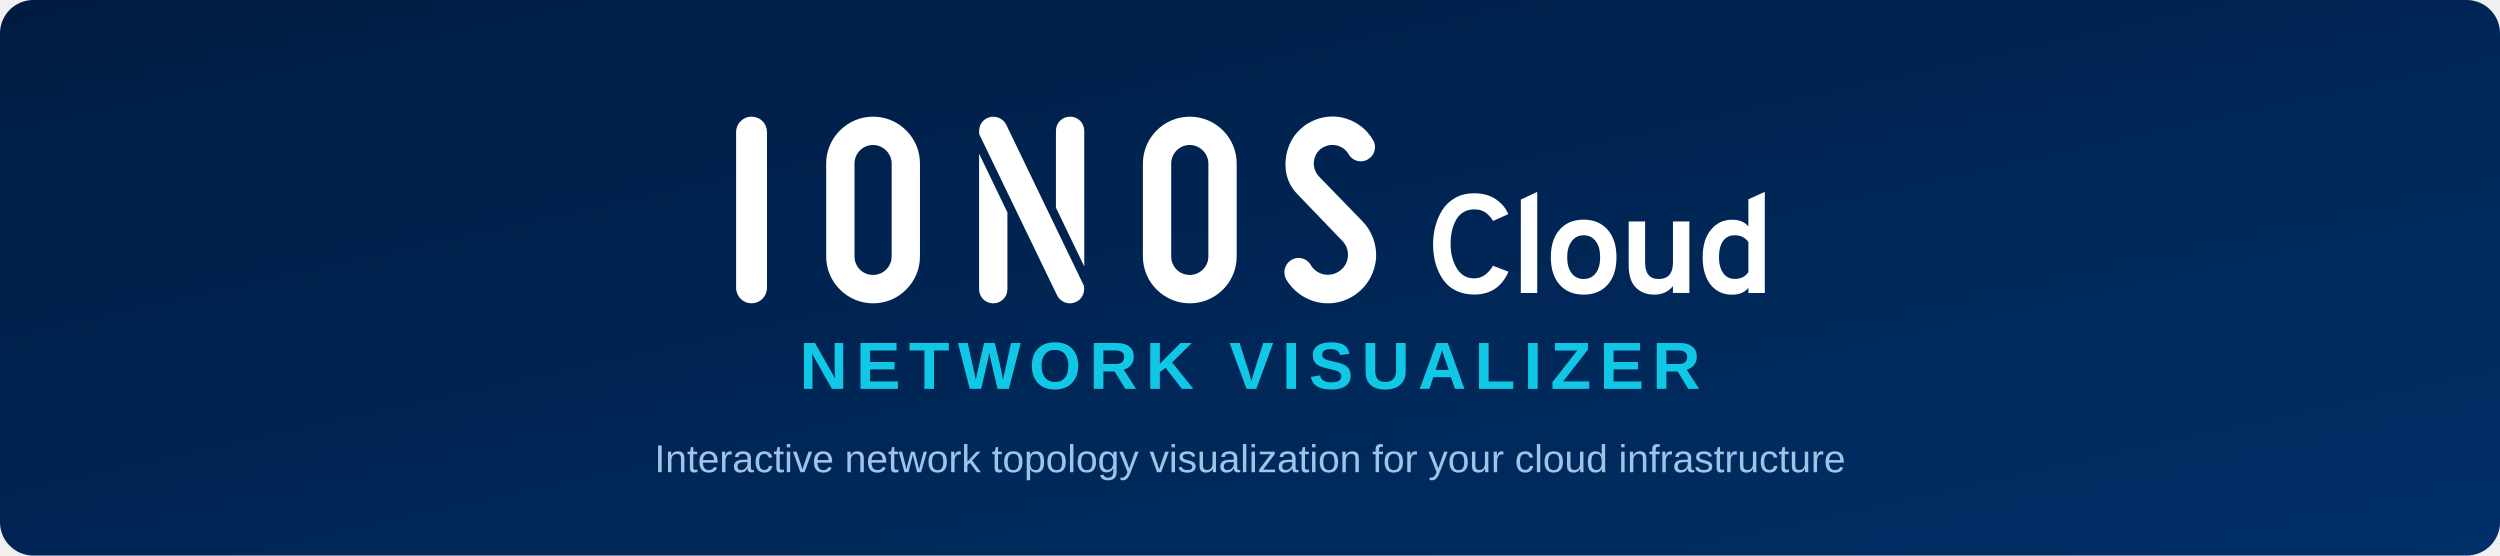
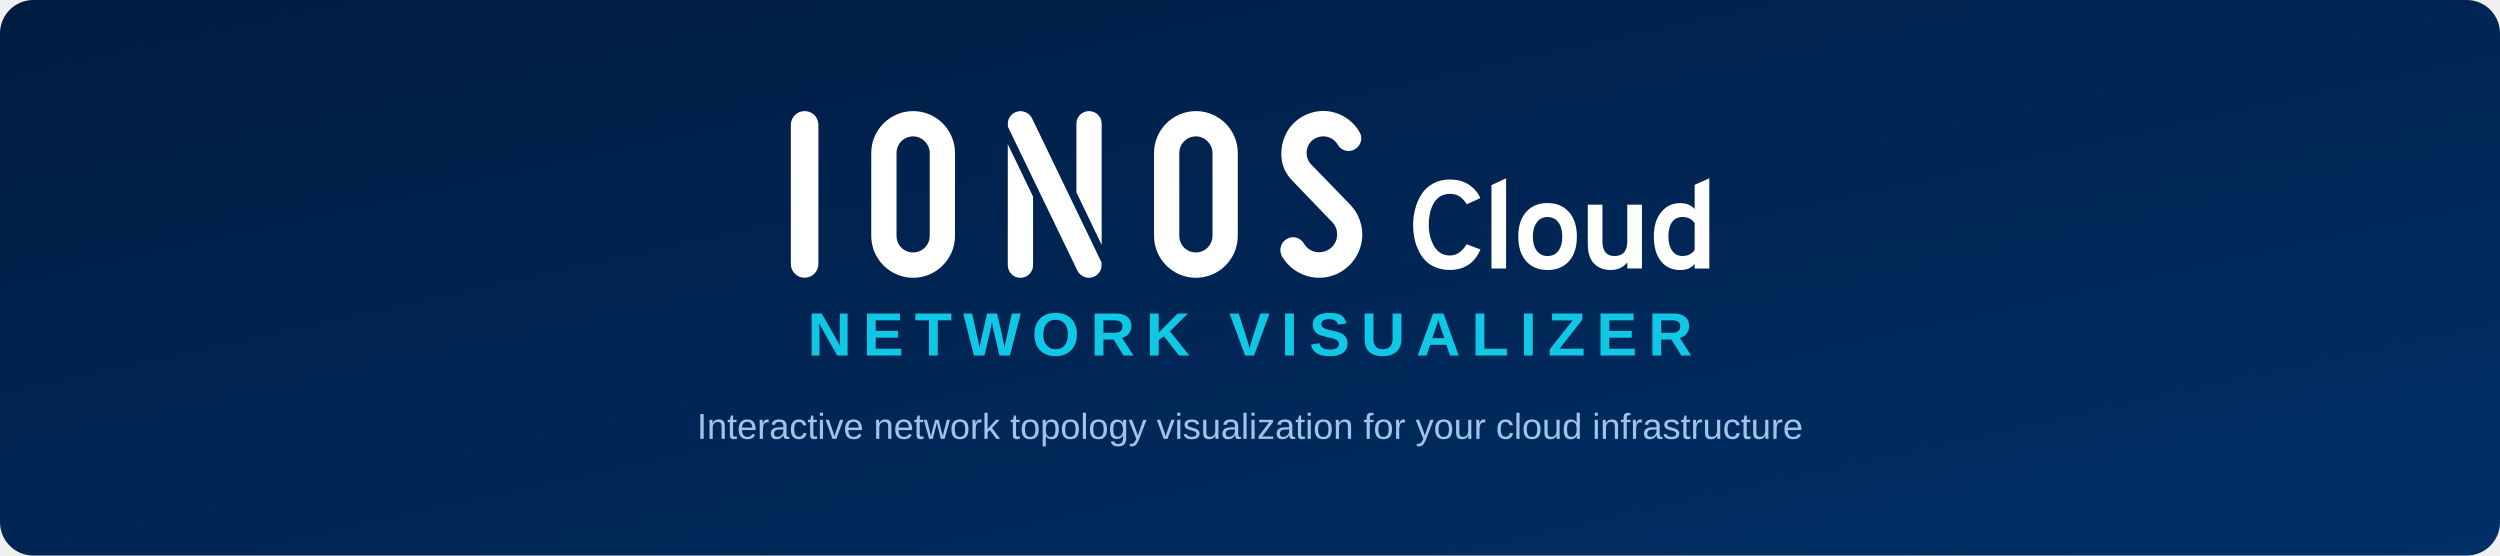
<svg xmlns="http://www.w3.org/2000/svg" viewBox="0 0 900 200">
  <defs>
    <linearGradient id="bg" x1="0%" y1="0%" x2="100%" y2="100%">
      <stop offset="0%" style="stop-color:#001B41" />
      <stop offset="100%" style="stop-color:#003068" />
    </linearGradient>
  </defs>
  <rect width="900" height="200" rx="12" fill="url(#bg)" />
-   <g transform="translate(265,42) scale(2.8)">
+   <g transform="translate(284.7,40) scale(2.5)">
    <g fill="white">
      <path d="M1.98,23.99c-1.11,0-1.98-0.88-1.98-2V1.99l0-0.04C0.02,0.87,0.89,0,1.99,0C2.9,0,3.66,0.59,3.9,1.46C3.91,1.49,3.92,1.54,3.93,1.6l0.01,0.09C3.96,1.8,3.97,1.9,3.97,2c0,0,0,19.75,0,19.98C3.97,23.11,3.1,23.99,1.98,23.99" />
      <path d="M17.61,3.64c-0.64,0-1.24,0.25-1.69,0.7c-0.45,0.45-0.7,1.05-0.7,1.69v11.93c0,0.65,0.25,1.25,0.69,1.7c0.45,0.45,1.05,0.69,1.7,0.69c0.64,0,1.24-0.25,1.69-0.7c0.45-0.45,0.7-1.05,0.7-1.69V6.03c0-0.62-0.25-1.22-0.71-1.68C18.83,3.9,18.24,3.64,17.61,3.64 M17.61,24c-1.61,0-3.12-0.63-4.26-1.77c-1.14-1.14-1.77-2.65-1.77-4.26V6.03c0-1.61,0.63-3.12,1.77-4.26C14.49,0.63,16,0,17.61,0c1.61,0,3.12,0.63,4.26,1.77c1.14,1.14,1.77,2.65,1.77,4.26v11.93c0,1.61-0.63,3.12-1.77,4.26C20.74,23.37,19.22,24,17.61,24" />
      <path d="M34.73,1.03c0,0-0.01-0.03-0.02-0.03c-0.31-0.61-0.97-0.99-1.65-0.99c-0.13,0-0.25,0.01-0.37,0.04c-0.85,0.17-1.44,0.9-1.44,1.77v0.42L41.28,23c0.33,0.61,0.96,1,1.62,1c0.15,0,0.29-0.02,0.42-0.05c0.84-0.18,1.42-0.9,1.42-1.77v-0.39C44.73,21.78,35,1.59,34.73,1.03 M44.76,19.26V1.82c0-1.02-0.8-1.82-1.82-1.82c-1.02,0-1.82,0.8-1.82,1.82v9.88L44.76,19.26z M34.88,12.31v9.87c0,1.02-0.8,1.82-1.82,1.82c-1.02,0-1.82-0.8-1.82-1.82V4.75L34.88,12.31z" />
      <path d="M58.33,3.64c-1.32,0-2.39,1.07-2.39,2.39v11.93c0,1.34,1.05,2.39,2.39,2.39c1.32,0,2.39-1.07,2.39-2.39V6.03C60.72,4.74,59.63,3.64,58.33,3.64 M58.33,24c-3.33,0-6.03-2.71-6.03-6.03V6.03C52.3,2.71,55.01,0,58.33,0c3.33,0,6.03,2.71,6.03,6.03v11.93C64.37,21.29,61.66,24,58.33,24" />
      <path d="M76.08,24c-0.41,0-0.82-0.04-1.21-0.12c-1.73-0.35-3.24-1.43-4.15-2.96l-0.02-0.04c-0.45-0.9-0.15-1.95,0.69-2.46c0.28-0.17,0.6-0.26,0.92-0.26c0.66,0,1.26,0.36,1.59,0.93c0.02,0.03,0.04,0.07,0.06,0.1l0.19,0.26l0.26,0.26c0.32,0.28,0.74,0.49,1.18,0.57c0.71,0.14,1.48-0.04,2.04-0.47c0.61-0.44,0.97-1.1,1.03-1.85c0.06-0.74-0.21-1.48-0.71-1.98c0,0-5.49-5.7-5.73-5.96c-0.14-0.15-0.39-0.4-0.66-0.79c-0.77-1.1-1.02-2.39-0.9-3.67c0.06-0.88,0.33-1.76,0.77-2.54c0,0,0.25-0.43,0.33-0.53c0.29-0.42,0.86-0.97,1.25-1.28c0.38-0.29,0.88-0.55,1.05-0.63c1.08-0.52,2.46-0.77,3.82-0.48c1.69,0.36,3.15,1.42,4.01,2.9c0.25,0.41,0.32,0.9,0.19,1.38c-0.13,0.48-0.43,0.87-0.87,1.12c-0.26,0.16-0.57,0.24-0.89,0.24c-0.65,0-1.27-0.36-1.58-0.93c-0.35-0.59-0.92-0.99-1.6-1.13c-0.66-0.13-1.39,0.03-1.94,0.44c-0.53,0.4-0.86,1.02-0.92,1.71c-0.05,0.69,0.18,1.35,0.65,1.85l5.61,5.78c1.22,1.26,1.86,3.01,1.74,4.78c-0.16,1.8-1.05,3.43-2.45,4.48C78.76,23.55,77.43,24,76.08,24" />
      <path d="M126.91,20.1c-0.36-0.51-0.54-1.19-0.54-2.04c0-0.9,0.18-1.59,0.53-2.08c0.35-0.49,0.85-0.73,1.5-0.73c0.77,0,1.35,0.29,1.75,0.88v3.85c-0.38,0.59-0.97,0.88-1.75,0.88C127.77,20.87,127.27,20.61,126.91,20.1 M130.15,22v0.67h2.11v-13l-2.11,0.95v3.49c-0.49-0.58-1.18-0.86-2.07-0.86c-1.13,0-2.05,0.43-2.75,1.3c-0.71,0.86-1.06,2.03-1.06,3.51c0,1.51,0.34,2.69,1.03,3.55s1.61,1.28,2.79,1.28C129,22.88,129.69,22.59,130.15,22 M122.56,22.67v-9.2h-2.11v5.29c0,1.4-0.62,2.11-1.85,2.11c-1.15,0-1.73-0.71-1.73-2.14v-5.26h-2.11v5.63c0,1.31,0.31,2.27,0.92,2.87c0.61,0.61,1.4,0.91,2.36,0.91c1.03,0,1.84-0.37,2.41-1.1v0.88H122.56z M107.42,20.12c-0.38-0.5-0.57-1.18-0.57-2.04c0-0.86,0.19-1.55,0.58-2.06c0.38-0.51,0.89-0.77,1.53-0.77c0.66,0,1.18,0.25,1.56,0.76c0.38,0.5,0.57,1.19,0.57,2.07c0,0.88-0.19,1.56-0.57,2.05c-0.38,0.49-0.9,0.74-1.56,0.74C108.32,20.87,107.8,20.62,107.42,20.12 M112.06,21.6c0.76-0.85,1.13-2.03,1.13-3.53c0-1.5-0.38-2.68-1.14-3.54c-0.76-0.86-1.79-1.29-3.09-1.29s-2.32,0.43-3.08,1.29c-0.76,0.86-1.13,2.04-1.13,3.54c0,1.5,0.38,2.68,1.13,3.53s1.78,1.28,3.08,1.28C110.27,22.88,111.3,22.46,112.06,21.6 M103,22.67v-13l-2.11,0.99v12.01H103z M99.31,19.93l-2-0.76c-0.65,1.08-1.45,1.62-2.41,1.62c-0.98,0-1.74-0.44-2.26-1.33c-0.52-0.89-0.78-1.92-0.78-3.1c0-0.53,0.05-1.04,0.15-1.54c0.1-0.5,0.26-0.97,0.49-1.42c0.22-0.45,0.54-0.81,0.95-1.08c0.41-0.27,0.9-0.4,1.45-0.4c0.56,0,1.03,0.12,1.39,0.36c0.37,0.24,0.72,0.62,1.05,1.13l1.94-0.88c-0.3-0.74-0.83-1.38-1.58-1.9c-0.76-0.52-1.69-0.78-2.81-0.78c-0.92,0-1.74,0.2-2.45,0.6c-0.71,0.4-1.26,0.93-1.66,1.58c-0.4,0.65-0.69,1.35-0.88,2.08c-0.19,0.73-0.29,1.48-0.29,2.25c0,0.65,0.06,1.27,0.17,1.87c0.11,0.6,0.3,1.19,0.57,1.76c0.26,0.58,0.59,1.07,0.98,1.49c0.39,0.42,0.89,0.76,1.5,1.01c0.61,0.25,1.3,0.38,2.05,0.38C96.97,22.88,98.44,21.9,99.31,19.93" />
    </g>
  </g>
-   <text x="450" y="140" text-anchor="middle" font-family="Arial, Helvetica, sans-serif" font-weight="600" font-size="24" fill="#11C7E6" letter-spacing="3">NETWORK VISUALIZER</text>
-   <text x="450" y="170" text-anchor="middle" font-family="Arial, Helvetica, sans-serif" font-weight="400" font-size="14" fill="#a0c4e8">Interactive network topology visualization for your cloud infrastructure</text>
+   <text x="450" y="128" text-anchor="middle" font-family="Arial, Helvetica, sans-serif" font-weight="600" font-size="22" fill="#11C7E6" letter-spacing="4">NETWORK VISUALIZER</text>
+   <text x="450" y="158" text-anchor="middle" font-family="Arial, Helvetica, sans-serif" font-weight="400" font-size="13" fill="#a0c4e8">Interactive network topology visualization for your cloud infrastructure</text>
</svg>
